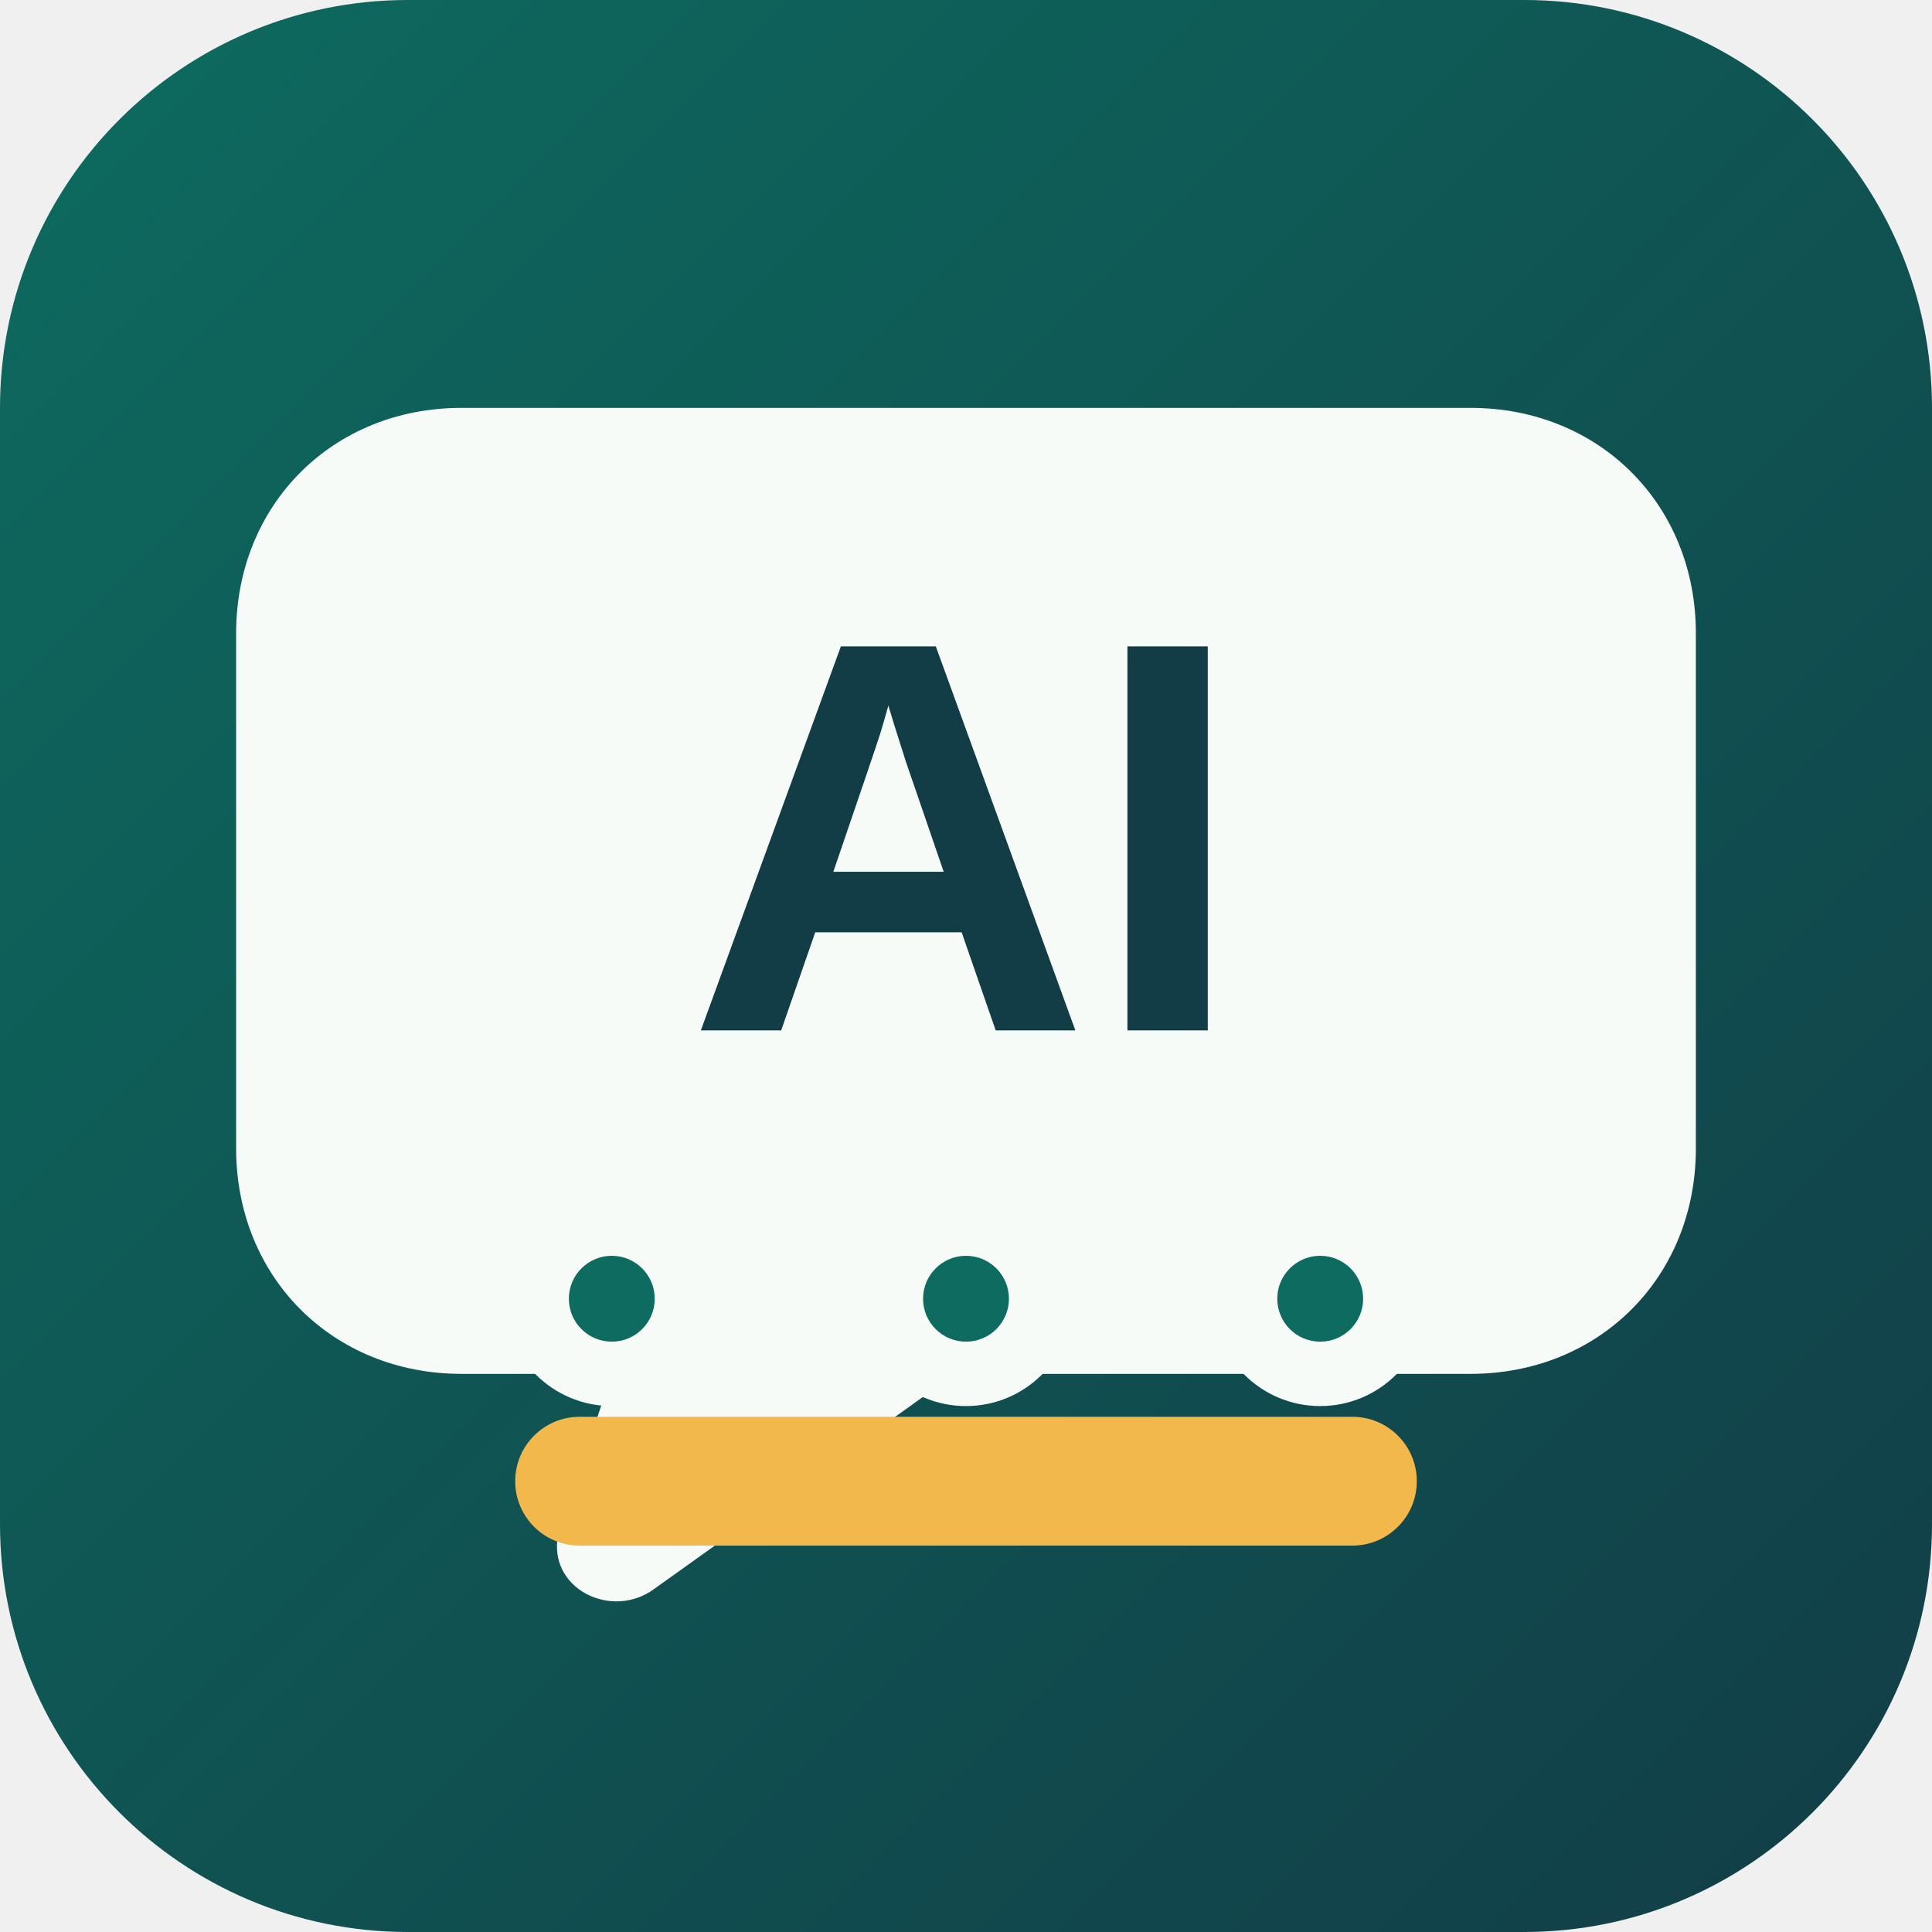
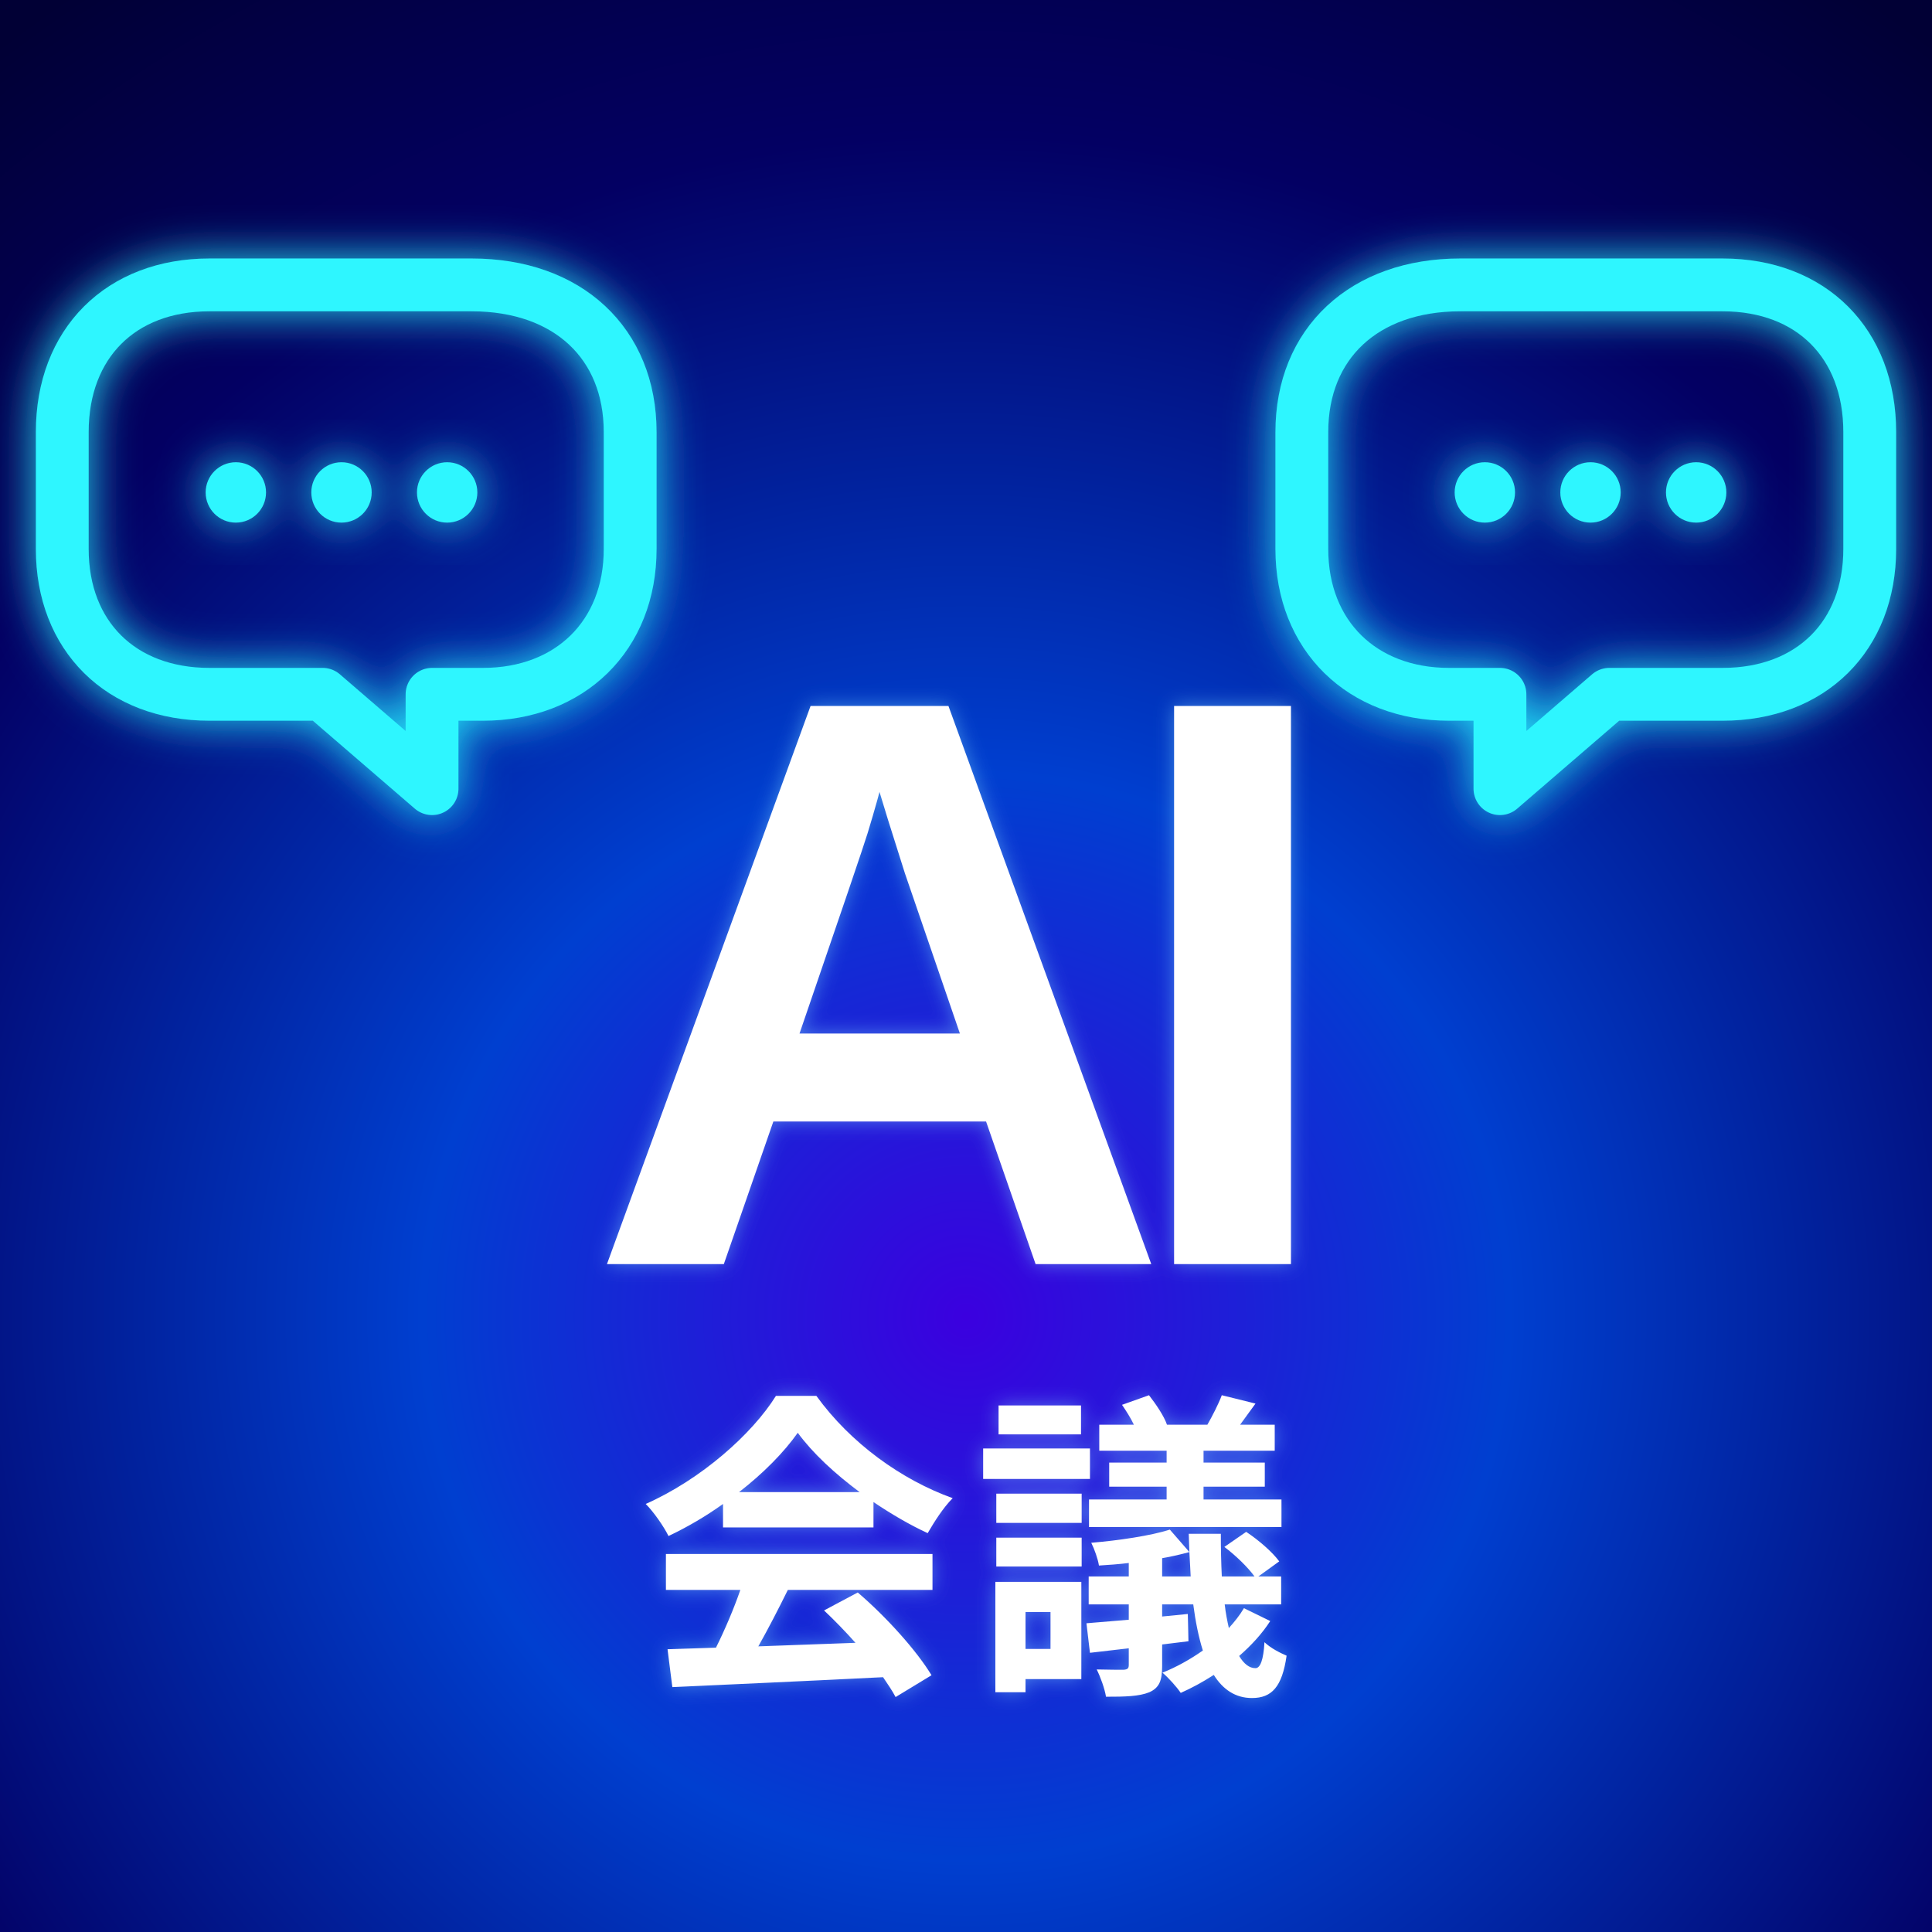
- <svg xmlns="http://www.w3.org/2000/svg" viewBox="0 0 180 180" role="img" aria-label="AI会議室">
+ <svg xmlns="http://www.w3.org/2000/svg" viewBox="0 0 1024 1024" role="img" aria-label="AI会議">
  <defs>
-     <linearGradient id="bg" x1="0" y1="0" x2="1" y2="1">
-       <stop offset="0" stop-color="#0d6b5f" />
-       <stop offset="1" stop-color="#123d47" />
-     </linearGradient>
+     <radialGradient id="bg" cx="50%" cy="68%" r="82%">
+       <stop offset="0" stop-color="#3b00df" />
+       <stop offset="0.34" stop-color="#003fd0" />
+       <stop offset="0.74" stop-color="#030063" />
+       <stop offset="1" stop-color="#010035" />
+     </radialGradient>
+     <filter id="cyanGlow" x="-70%" y="-70%" width="240%" height="240%">
+       <feGaussianBlur stdDeviation="12" result="blur" />
+       <feColorMatrix in="blur" type="matrix" values="0 0 0 0 0.02 0 0 0 0 0.88 0 0 0 0 1 0 0 0 0.92 0" />
+       <feMerge>
+         <feMergeNode />
+         <feMergeNode in="SourceGraphic" />
+       </feMerge>
+     </filter>
+     <filter id="whiteGlow" x="-35%" y="-35%" width="170%" height="170%">
+       <feGaussianBlur stdDeviation="5" result="blur" />
+       <feColorMatrix in="blur" type="matrix" values="0 0 0 0 0.2 0 0 0 0 0.65 0 0 0 0 1 0 0 0 0.5 0" />
+       <feMerge>
+         <feMergeNode />
+         <feMergeNode in="SourceGraphic" />
+       </feMerge>
+     </filter>
  </defs>
-   <rect width="180" height="180" rx="38" fill="url(#bg)" />
-   <path d="M43 38h94c12 0 21 9 21 21v48c0 12-9 21-21 21H89l-28 20c-4 3-10 0-9-5l5-15H43c-12 0-21-9-21-21V59c0-12 9-21 21-21Z" fill="#f7fbf8" />
-   <text x="90" y="96" text-anchor="middle" font-family="Arial, Helvetica, sans-serif" font-size="52" font-weight="800" fill="#123d47">AI</text>
-   <rect x="48" y="132" width="84" height="12" rx="6" fill="#f2b84b" />
-   <circle cx="57" cy="121" r="10" fill="#f7fbf8" />
-   <circle cx="90" cy="121" r="10" fill="#f7fbf8" />
-   <circle cx="123" cy="121" r="10" fill="#f7fbf8" />
-   <circle cx="57" cy="121" r="4" fill="#0d6b5f" />
-   <circle cx="90" cy="121" r="4" fill="#0d6b5f" />
-   <circle cx="123" cy="121" r="4" fill="#0d6b5f" />
+   <rect width="1024" height="1024" fill="url(#bg)" />
+   <g fill="none" stroke="#2ff6ff" stroke-width="28" stroke-linejoin="round" stroke-linecap="round" filter="url(#cyanGlow)">
+     <path d="M111 151h139c51 0 84 31 84 78v62c0 46-32 77-78 77h-27v50l-58-50h-60c-47 0-78-31-78-77v-62c0-47 31-78 78-78Z" />
+     <path d="M774 151h139c47 0 78 31 78 78v62c0 46-31 77-78 77h-60l-58 50v-50h-27c-46 0-78-31-78-77v-62c0-47 33-78 84-78Z" />
+   </g>
+   <g fill="#2ff6ff" filter="url(#cyanGlow)">
+     <circle cx="125" cy="261" r="16" />
+     <circle cx="181" cy="261" r="16" />
+     <circle cx="237" cy="261" r="16" />
+     <circle cx="787" cy="261" r="16" />
+     <circle cx="843" cy="261" r="16" />
+     <circle cx="899" cy="261" r="16" />
+   </g>
+   <text x="512" y="670" text-anchor="middle" font-family="Arial Black, Impact, Arial, Helvetica, sans-serif" font-size="430" font-weight="900" letter-spacing="-28" fill="#ffffff" filter="url(#whiteGlow)">AI</text>
+   <text x="512" y="884" text-anchor="middle" font-family="Hiragino Sans, Yu Gothic, Meiryo, Arial, sans-serif" font-size="170" font-weight="900" letter-spacing="8" fill="#ffffff" filter="url(#whiteGlow)">会議</text>
</svg>
